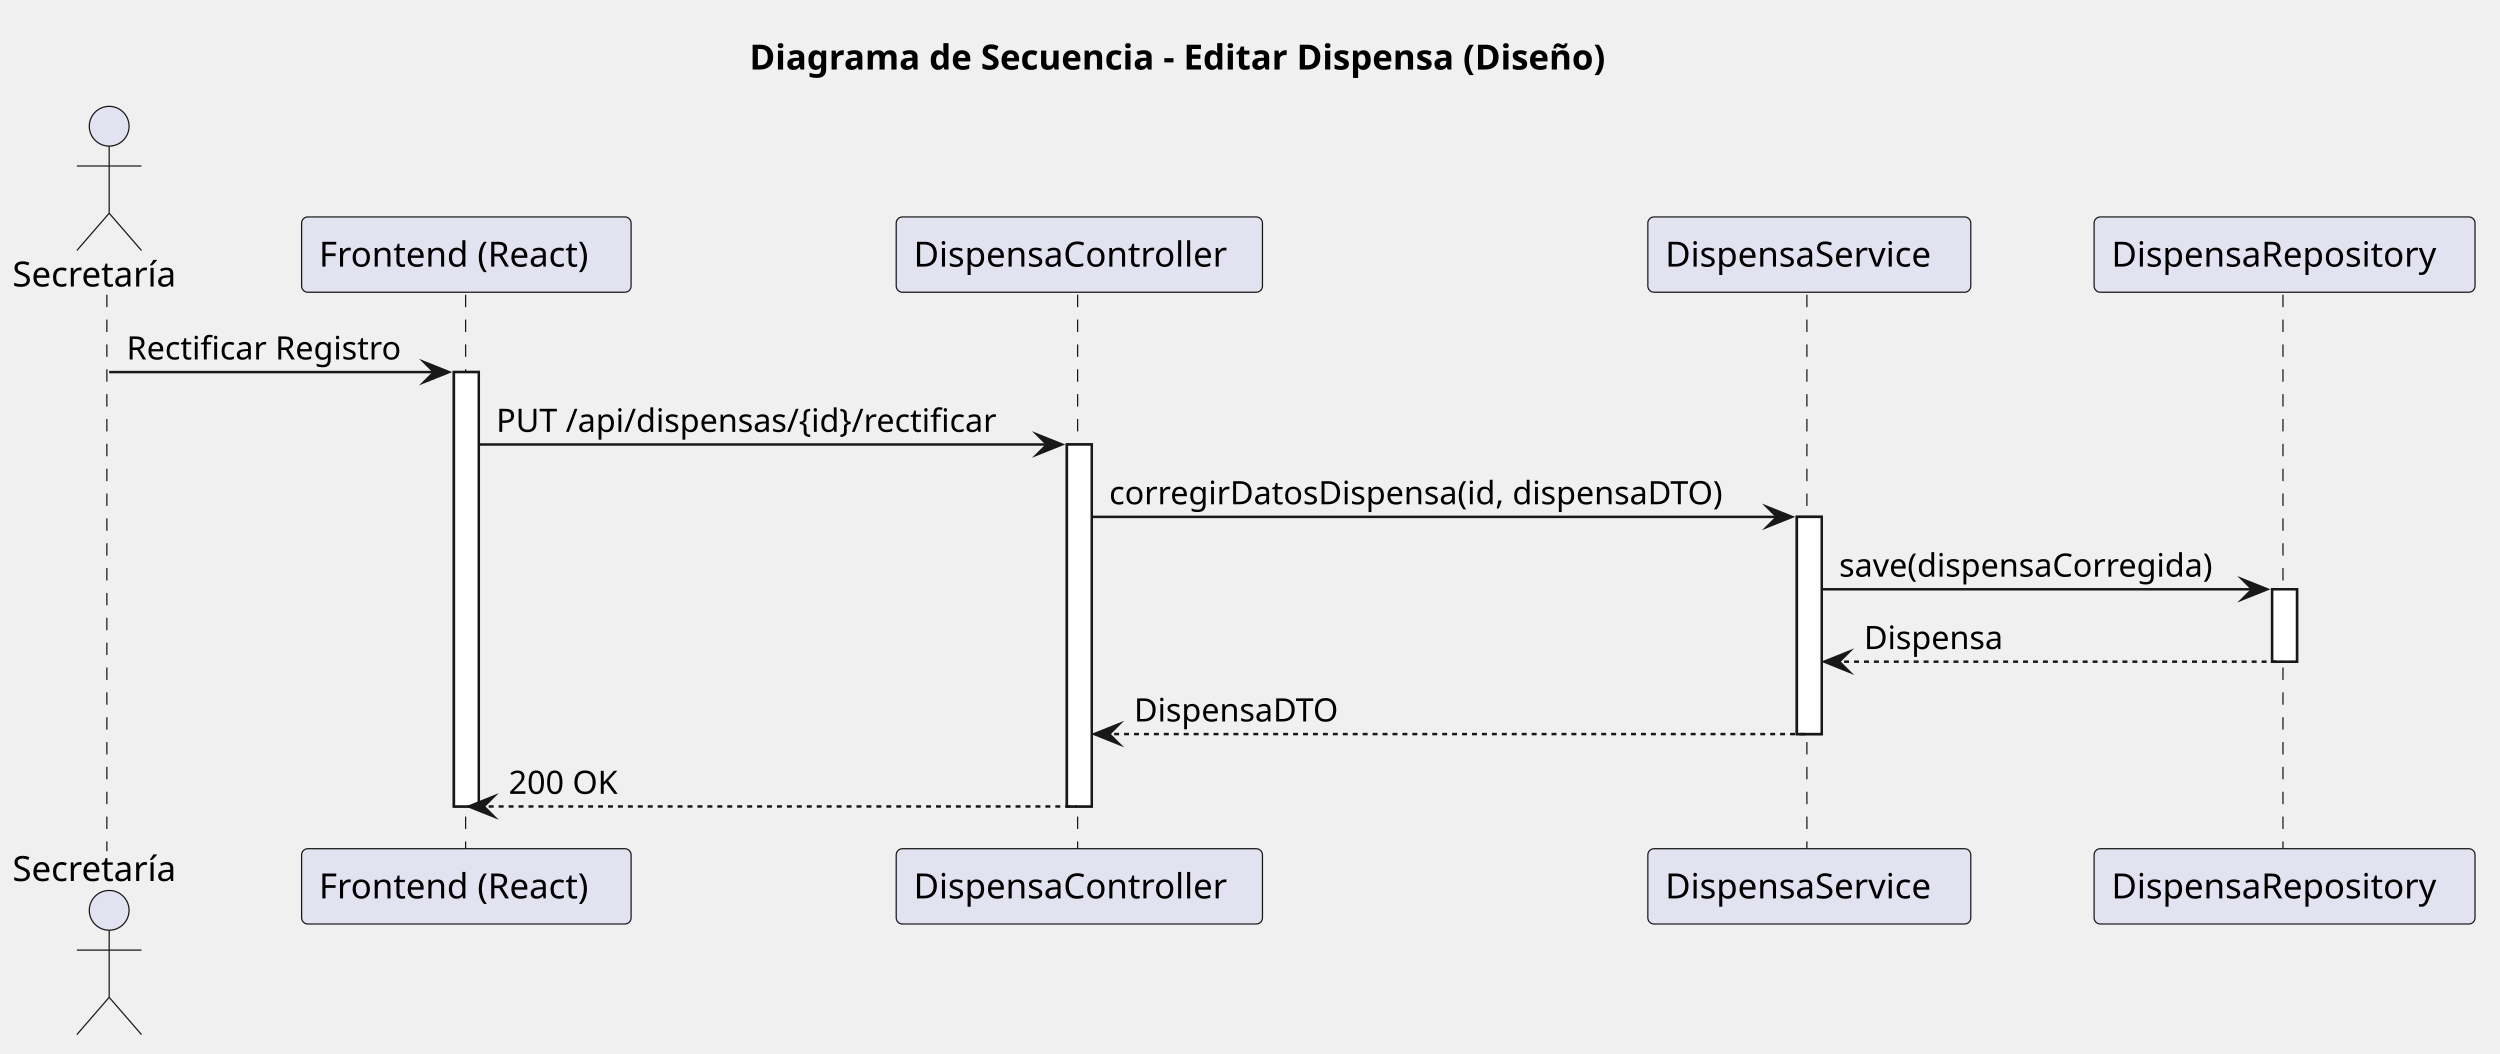
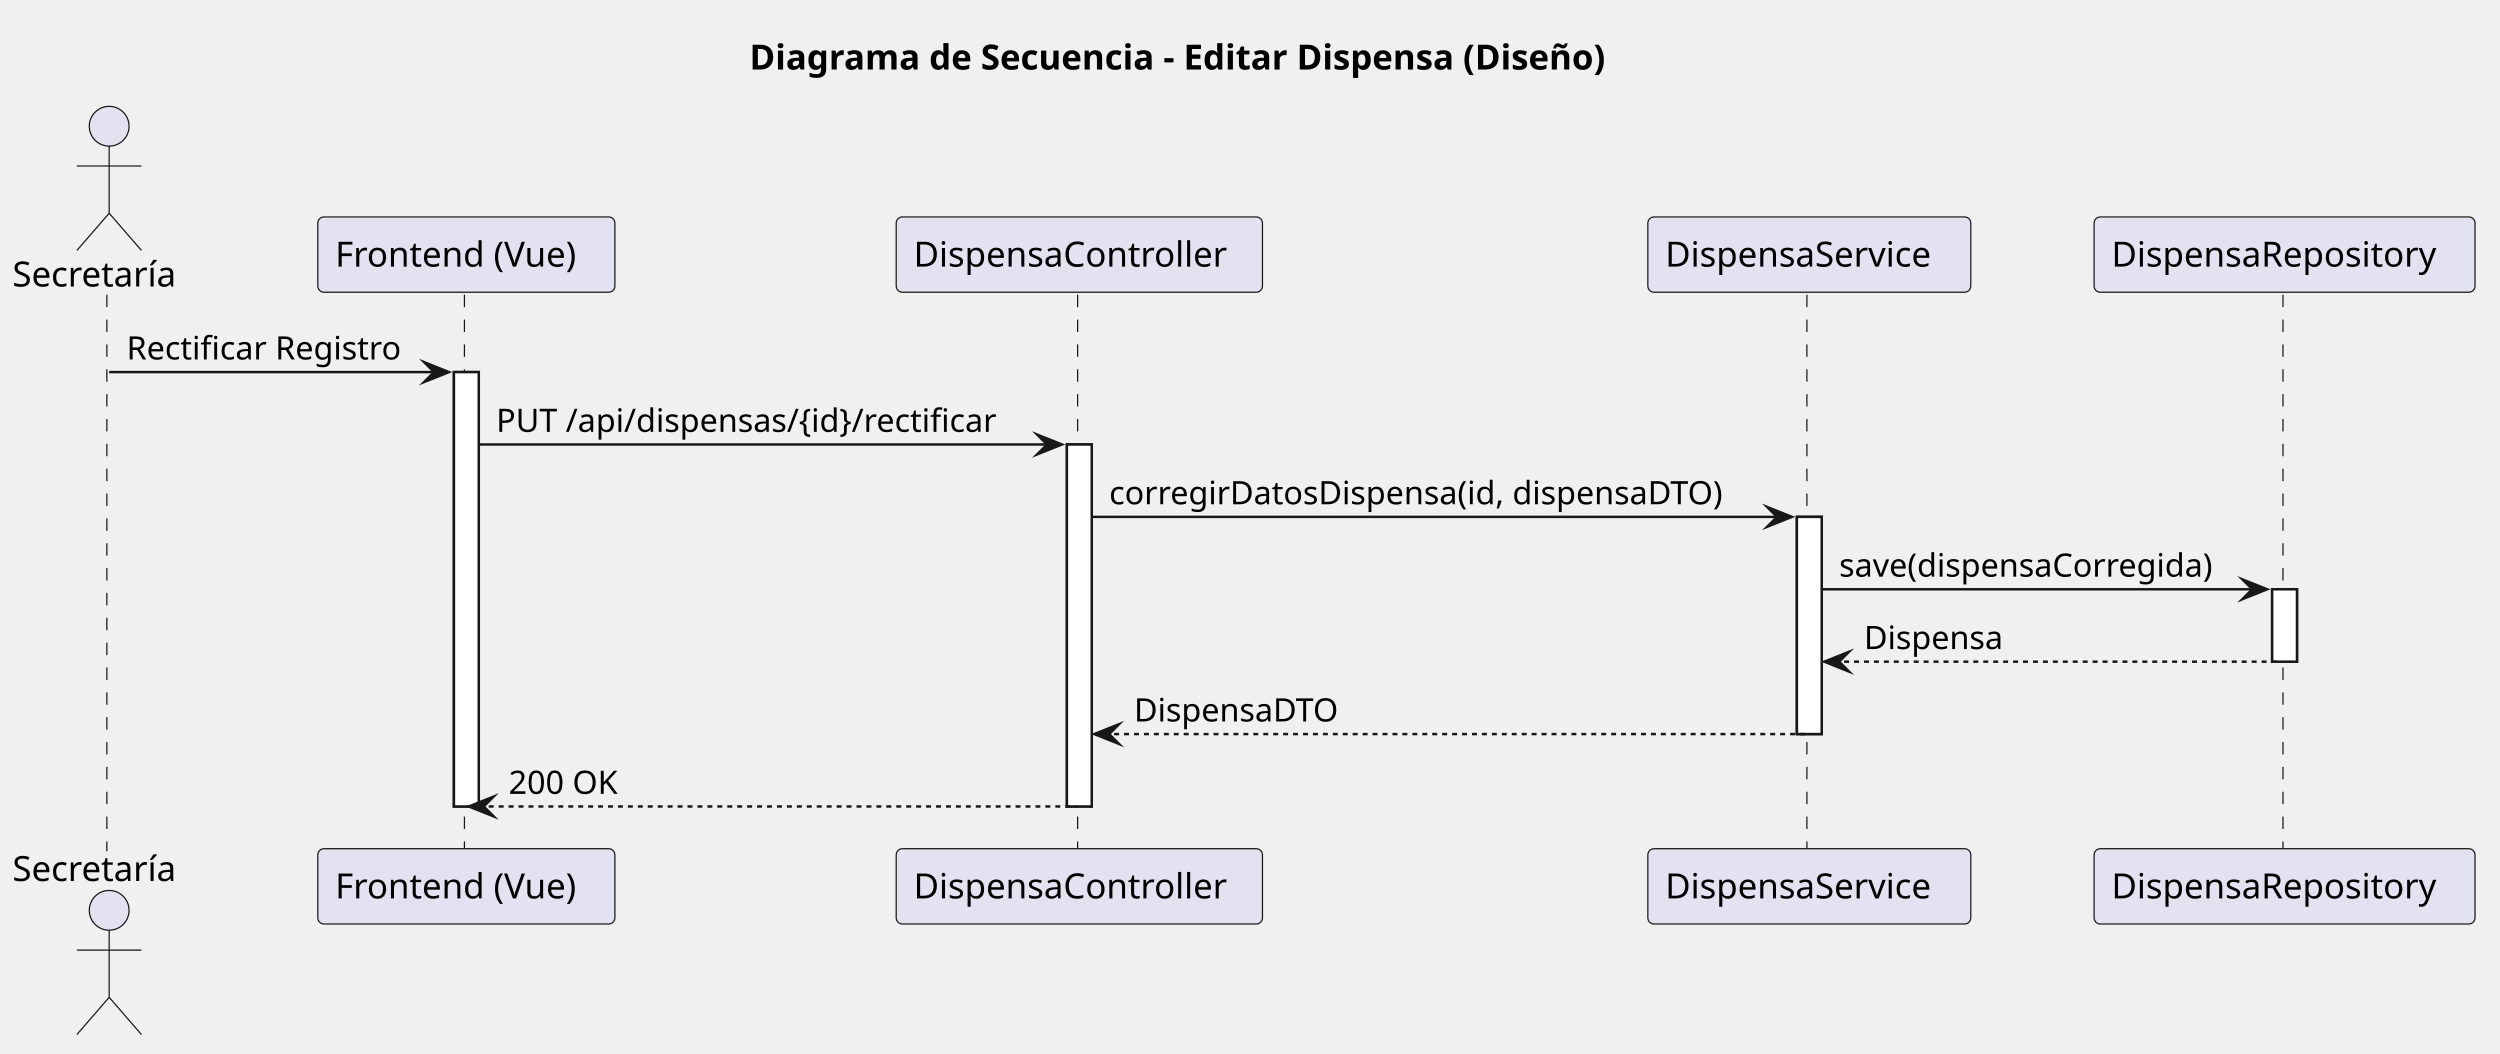
<svg xmlns="http://www.w3.org/2000/svg" contentStyleType="text/css" data-diagram-type="SEQUENCE" height="424px" preserveAspectRatio="none" style="width:1006px;height:424px;background:#FFFFFF;" version="1.1" viewBox="0 0 1006 424" width="1006px" zoomAndPan="magnify">
  <defs />
  <g>
    <g class="title" data-source-line="1">
      <text fill="#000000" font-family="sans-serif" font-size="14" font-weight="700" lengthAdjust="spacing" textLength="396.772" x="301.589" y="27.995">Diagrama de Secuencia - Editar Dispensa (Diseño)</text>
    </g>
    <g>
      <rect fill="#FFFFFF" height="174.797" style="stroke:#181818;stroke-width:1;" width="10" x="182.659" y="149.727" />
    </g>
    <g>
      <rect fill="#FFFFFF" height="145.664" style="stroke:#181818;stroke-width:1;" width="10" x="429.327" y="178.859" />
    </g>
    <g>
      <rect fill="#FFFFFF" height="87.398" style="stroke:#181818;stroke-width:1;" width="10" x="723.068" y="207.992" />
    </g>
    <g>
      <rect fill="#FFFFFF" height="29.133" style="stroke:#181818;stroke-width:1;" width="10" x="914.308" y="237.125" />
    </g>
    <g class="participant-lifeline" data-entity-uid="part1" data-qualified-name="AdminUser" data-source-line="3" id="part1-lifeline">
      <g>
        <rect fill="#000000" fill-opacity="0" height="223.93" width="8" x="39.93" y="118.594" />
        <line style="stroke:#181818;stroke-width:0.5;stroke-dasharray:5,5;" x1="43" x2="43" y1="118.594" y2="342.523" />
      </g>
    </g>
    <g class="participant-lifeline" data-entity-uid="part2" data-qualified-name="FE" data-source-line="4" id="part2-lifeline">
      <g>
        <rect fill="#000000" fill-opacity="0" height="223.93" width="8" x="183.659" y="118.594" />
-         <line style="stroke:#181818;stroke-width:0.5;stroke-dasharray:5,5;" x1="187.364" x2="187.364" y1="118.594" y2="342.523" />
+         <line style="stroke:#181818;stroke-width:0.5;stroke-dasharray:5,5;" x1="186.886" x2="186.886" y1="118.594" y2="342.523" />
      </g>
    </g>
    <g class="participant-lifeline" data-entity-uid="part3" data-qualified-name="Controller" data-source-line="5" id="part3-lifeline">
      <g>
        <rect fill="#000000" fill-opacity="0" height="223.93" width="8" x="430.327" y="118.594" />
        <line style="stroke:#181818;stroke-width:0.5;stroke-dasharray:5,5;" x1="433.635" x2="433.635" y1="118.594" y2="342.523" />
      </g>
    </g>
    <g class="participant-lifeline" data-entity-uid="part4" data-qualified-name="Service" data-source-line="6" id="part4-lifeline">
      <g>
        <rect fill="#000000" fill-opacity="0" height="223.93" width="8" x="724.068" y="118.594" />
        <line style="stroke:#181818;stroke-width:0.5;stroke-dasharray:5,5;" x1="727.093" x2="727.093" y1="118.594" y2="342.523" />
      </g>
    </g>
    <g class="participant-lifeline" data-entity-uid="part5" data-qualified-name="Repository" data-source-line="7" id="part5-lifeline">
      <g>
        <rect fill="#000000" fill-opacity="0" height="223.93" width="8" x="915.308" y="118.594" />
        <line style="stroke:#181818;stroke-width:0.5;stroke-dasharray:5,5;" x1="918.667" x2="918.667" y1="118.594" y2="342.523" />
      </g>
    </g>
    <g class="participant participant-head" data-entity-uid="part1" data-qualified-name="AdminUser" data-source-line="3" id="part1-head">
      <text fill="#000000" font-family="sans-serif" font-size="14" lengthAdjust="spacing" textLength="71.859" x="5" y="115.292">Secretaría</text>
      <ellipse cx="43.93" cy="50.797" fill="#E2E2F0" rx="8" ry="8" style="stroke:#181818;stroke-width:0.5;" />
      <path d="M43.93,58.797 L43.93,85.797 M30.93,66.797 L56.93,66.797 M43.93,85.797 L30.93,100.797 M43.93,85.797 L56.93,100.797" fill="none" style="stroke:#181818;stroke-width:0.5;" />
    </g>
    <g class="participant participant-tail" data-entity-uid="part1" data-qualified-name="AdminUser" data-source-line="3" id="part1-tail">
      <text fill="#000000" font-family="sans-serif" font-size="14" lengthAdjust="spacing" textLength="71.859" x="5" y="354.519">Secretaría</text>
      <ellipse cx="43.93" cy="366.32" fill="#E2E2F0" rx="8" ry="8" style="stroke:#181818;stroke-width:0.5;" />
      <path d="M43.93,374.32 L43.93,401.32 M30.93,382.32 L56.93,382.32 M43.93,401.32 L30.93,416.32 M43.93,401.32 L56.93,416.32" fill="none" style="stroke:#181818;stroke-width:0.5;" />
    </g>
    <g class="participant participant-head" data-entity-uid="part2" data-qualified-name="FE" data-source-line="4" id="part2-head">
-       <rect fill="#E2E2F0" height="30.297" rx="2.5" ry="2.5" style="stroke:#181818;stroke-width:0.5;" width="132.59" x="121.364" y="87.297" />
-       <text fill="#000000" font-family="sans-serif" font-size="14" lengthAdjust="spacing" textLength="118.59" x="128.364" y="107.292">Frontend (React)</text>
+       <rect fill="#E2E2F0" height="30.297" rx="2.5" ry="2.5" style="stroke:#181818;stroke-width:0.5;" width="119.547" x="127.886" y="87.297" />
+       <text fill="#000000" font-family="sans-serif" font-size="14" lengthAdjust="spacing" textLength="105.547" x="134.886" y="107.292">Frontend (Vue)</text>
    </g>
    <g class="participant participant-tail" data-entity-uid="part2" data-qualified-name="FE" data-source-line="4" id="part2-tail">
-       <rect fill="#E2E2F0" height="30.297" rx="2.5" ry="2.5" style="stroke:#181818;stroke-width:0.5;" width="132.59" x="121.364" y="341.523" />
-       <text fill="#000000" font-family="sans-serif" font-size="14" lengthAdjust="spacing" textLength="118.59" x="128.364" y="361.519">Frontend (React)</text>
+       <rect fill="#E2E2F0" height="30.297" rx="2.5" ry="2.5" style="stroke:#181818;stroke-width:0.5;" width="119.547" x="127.886" y="341.523" />
+       <text fill="#000000" font-family="sans-serif" font-size="14" lengthAdjust="spacing" textLength="105.547" x="134.886" y="361.519">Frontend (Vue)</text>
    </g>
    <g class="participant participant-head" data-entity-uid="part3" data-qualified-name="Controller" data-source-line="5" id="part3-head">
      <rect fill="#E2E2F0" height="30.297" rx="2.5" ry="2.5" style="stroke:#181818;stroke-width:0.5;" width="147.383" x="360.635" y="87.297" />
      <text fill="#000000" font-family="sans-serif" font-size="14" lengthAdjust="spacing" textLength="133.383" x="367.635" y="107.292">DispensaController</text>
    </g>
    <g class="participant participant-tail" data-entity-uid="part3" data-qualified-name="Controller" data-source-line="5" id="part3-tail">
      <rect fill="#E2E2F0" height="30.297" rx="2.5" ry="2.5" style="stroke:#181818;stroke-width:0.5;" width="147.383" x="360.635" y="341.523" />
      <text fill="#000000" font-family="sans-serif" font-size="14" lengthAdjust="spacing" textLength="133.383" x="367.635" y="361.519">DispensaController</text>
    </g>
    <g class="participant participant-head" data-entity-uid="part4" data-qualified-name="Service" data-source-line="6" id="part4-head">
      <rect fill="#E2E2F0" height="30.297" rx="2.5" ry="2.5" style="stroke:#181818;stroke-width:0.5;" width="129.951" x="663.093" y="87.297" />
      <text fill="#000000" font-family="sans-serif" font-size="14" lengthAdjust="spacing" textLength="115.951" x="670.093" y="107.292">DispensaService</text>
    </g>
    <g class="participant participant-tail" data-entity-uid="part4" data-qualified-name="Service" data-source-line="6" id="part4-tail">
      <rect fill="#E2E2F0" height="30.297" rx="2.5" ry="2.5" style="stroke:#181818;stroke-width:0.5;" width="129.951" x="663.093" y="341.523" />
      <text fill="#000000" font-family="sans-serif" font-size="14" lengthAdjust="spacing" textLength="115.951" x="670.093" y="361.519">DispensaService</text>
    </g>
    <g class="participant participant-head" data-entity-uid="part5" data-qualified-name="Repository" data-source-line="7" id="part5-head">
      <rect fill="#E2E2F0" height="30.297" rx="2.5" ry="2.5" style="stroke:#181818;stroke-width:0.5;" width="153.282" x="842.667" y="87.297" />
      <text fill="#000000" font-family="sans-serif" font-size="14" lengthAdjust="spacing" textLength="139.282" x="849.667" y="107.292">DispensaRepository</text>
    </g>
    <g class="participant participant-tail" data-entity-uid="part5" data-qualified-name="Repository" data-source-line="7" id="part5-tail">
      <rect fill="#E2E2F0" height="30.297" rx="2.5" ry="2.5" style="stroke:#181818;stroke-width:0.5;" width="153.282" x="842.667" y="341.523" />
      <text fill="#000000" font-family="sans-serif" font-size="14" lengthAdjust="spacing" textLength="139.282" x="849.667" y="361.519">DispensaRepository</text>
    </g>
    <g>
      <rect fill="#FFFFFF" height="174.797" style="stroke:#181818;stroke-width:1;" width="10" x="182.659" y="149.727" />
    </g>
    <g>
      <rect fill="#FFFFFF" height="145.664" style="stroke:#181818;stroke-width:1;" width="10" x="429.327" y="178.859" />
    </g>
    <g>
      <rect fill="#FFFFFF" height="87.398" style="stroke:#181818;stroke-width:1;" width="10" x="723.068" y="207.992" />
    </g>
    <g>
      <rect fill="#FFFFFF" height="29.133" style="stroke:#181818;stroke-width:1;" width="10" x="914.308" y="237.125" />
    </g>
    <g class="message" data-entity-1="part1" data-entity-2="part2" data-source-line="9" id="msg1">
      <polygon fill="#181818" points="170.659,145.727,180.659,149.727,170.659,153.727,174.659,149.727" style="stroke:#181818;stroke-width:1;stroke-linejoin:miter;stroke-miterlimit:10;" />
      <line style="stroke:#181818;stroke-width:1;" x1="43.93" x2="176.659" y1="149.727" y2="149.727" />
      <text fill="#000000" font-family="sans-serif" font-size="13" lengthAdjust="spacing" textLength="119.73" x="50.93" y="144.661">Rectificar Registro</text>
    </g>
    <g class="message" data-entity-1="part2" data-entity-2="part3" data-source-line="12" id="msg2">
      <polygon fill="#181818" points="417.327,174.859,427.327,178.859,417.327,182.859,421.327,178.859" style="stroke:#181818;stroke-width:1;stroke-linejoin:miter;stroke-miterlimit:10;" />
      <line style="stroke:#181818;stroke-width:1;" x1="192.659" x2="423.327" y1="178.859" y2="178.859" />
      <text fill="#000000" font-family="sans-serif" font-size="13" lengthAdjust="spacing" textLength="217.667" x="199.659" y="173.793">PUT /api/dispensas/{id}/rectificar</text>
    </g>
    <g class="message" data-entity-1="part3" data-entity-2="part4" data-source-line="15" id="msg3">
      <polygon fill="#181818" points="711.068,203.992,721.068,207.992,711.068,211.992,715.068,207.992" style="stroke:#181818;stroke-width:1;stroke-linejoin:miter;stroke-miterlimit:10;" />
      <line style="stroke:#181818;stroke-width:1;" x1="439.327" x2="717.068" y1="207.992" y2="207.992" />
      <text fill="#000000" font-family="sans-serif" font-size="13" lengthAdjust="spacing" textLength="264.742" x="446.327" y="202.926">corregirDatosDispensa(id, dispensaDTO)</text>
    </g>
    <g class="message" data-entity-1="part4" data-entity-2="part5" data-source-line="17" id="msg4">
      <polygon fill="#181818" points="902.308,233.125,912.308,237.125,902.308,241.125,906.308,237.125" style="stroke:#181818;stroke-width:1;stroke-linejoin:miter;stroke-miterlimit:10;" />
      <line style="stroke:#181818;stroke-width:1;" x1="733.068" x2="908.308" y1="237.125" y2="237.125" />
      <text fill="#000000" font-family="sans-serif" font-size="13" lengthAdjust="spacing" textLength="162.24" x="740.068" y="232.059">save(dispensaCorregida)</text>
    </g>
    <g class="message" data-entity-1="part5" data-entity-2="part4" data-source-line="19" id="msg5">
      <polygon fill="#181818" points="744.068,262.258,734.068,266.258,744.068,270.258,740.068,266.258" style="stroke:#181818;stroke-width:1;stroke-linejoin:miter;stroke-miterlimit:10;" />
      <line style="stroke:#181818;stroke-width:1;stroke-dasharray:2,2;" x1="738.068" x2="918.308" y1="266.258" y2="266.258" />
      <text fill="#000000" font-family="sans-serif" font-size="13" lengthAdjust="spacing" textLength="59.623" x="750.068" y="261.192">Dispensa</text>
    </g>
    <g class="message" data-entity-1="part4" data-entity-2="part3" data-source-line="21" id="msg6">
      <polygon fill="#181818" points="450.327,291.391,440.327,295.391,450.327,299.391,446.327,295.391" style="stroke:#181818;stroke-width:1;stroke-linejoin:miter;stroke-miterlimit:10;" />
      <line style="stroke:#181818;stroke-width:1;stroke-dasharray:2,2;" x1="444.327" x2="727.068" y1="295.391" y2="295.391" />
      <text fill="#000000" font-family="sans-serif" font-size="13" lengthAdjust="spacing" textLength="87.807" x="456.327" y="290.325">DispensaDTO</text>
    </g>
    <g class="message" data-entity-1="part3" data-entity-2="part2" data-source-line="24" id="msg7">
      <polygon fill="#181818" points="198.659,320.523,188.659,324.523,198.659,328.523,194.659,324.523" style="stroke:#181818;stroke-width:1;stroke-linejoin:miter;stroke-miterlimit:10;" />
      <line style="stroke:#181818;stroke-width:1;stroke-dasharray:2,2;" x1="192.659" x2="433.327" y1="324.523" y2="324.523" />
      <text fill="#000000" font-family="sans-serif" font-size="13" lengthAdjust="spacing" textLength="47.703" x="204.659" y="319.457">200 OK</text>
    </g>
  </g>
</svg>
